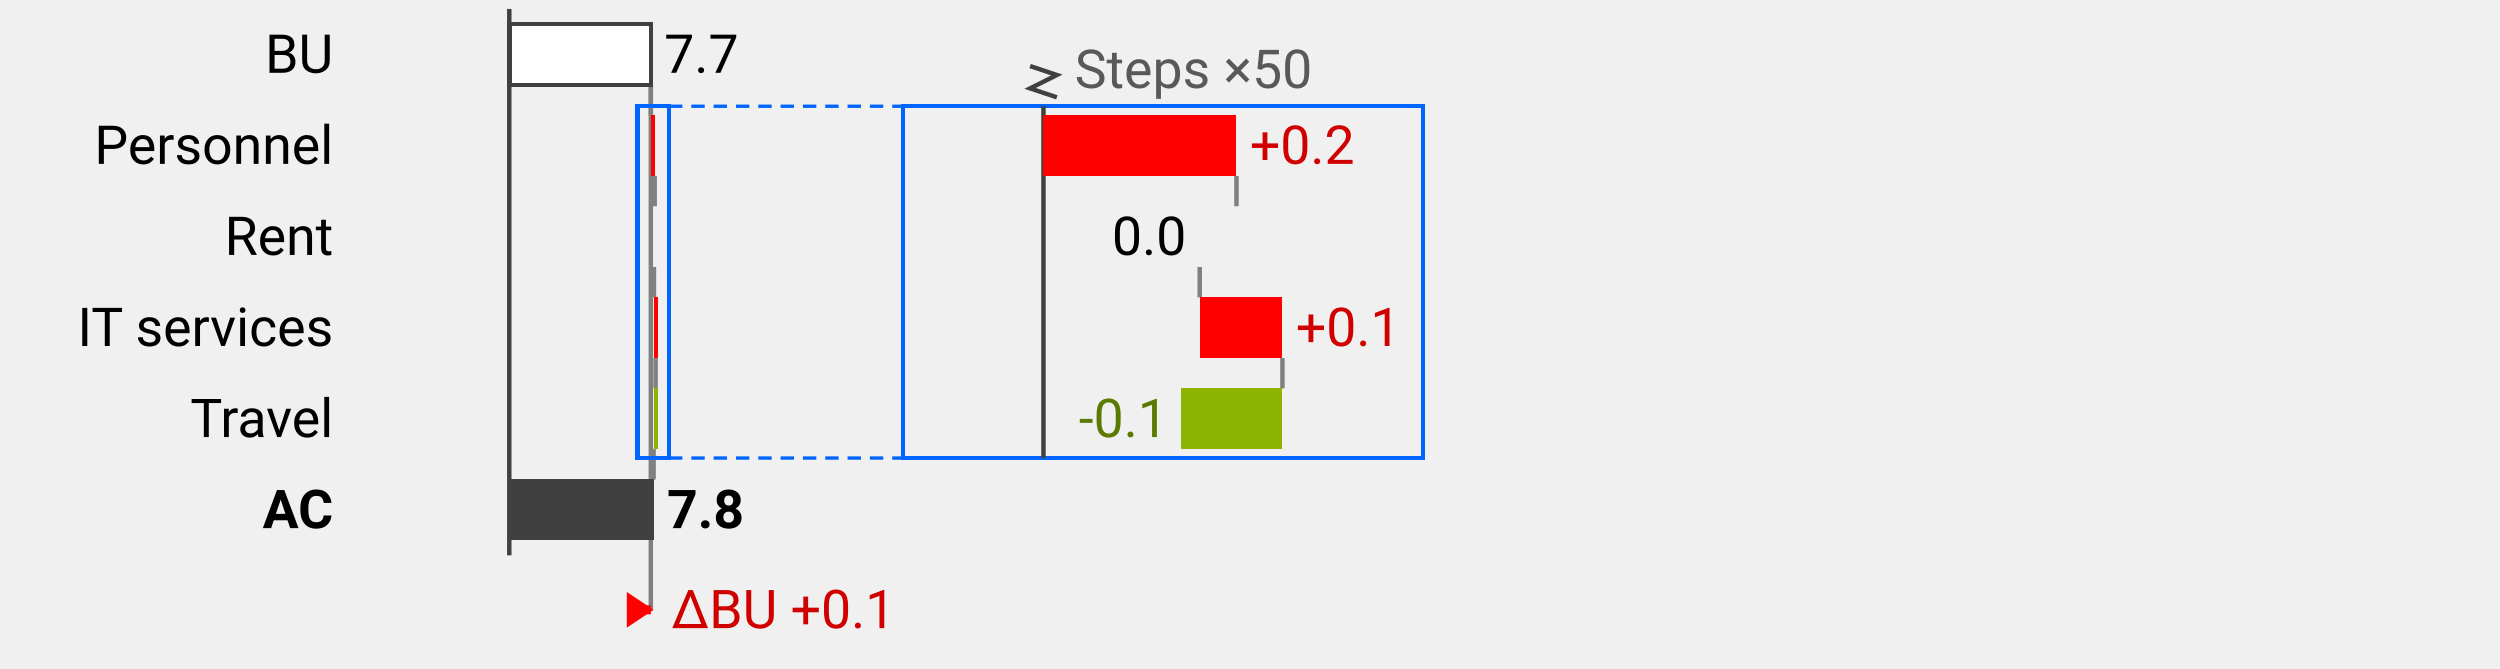
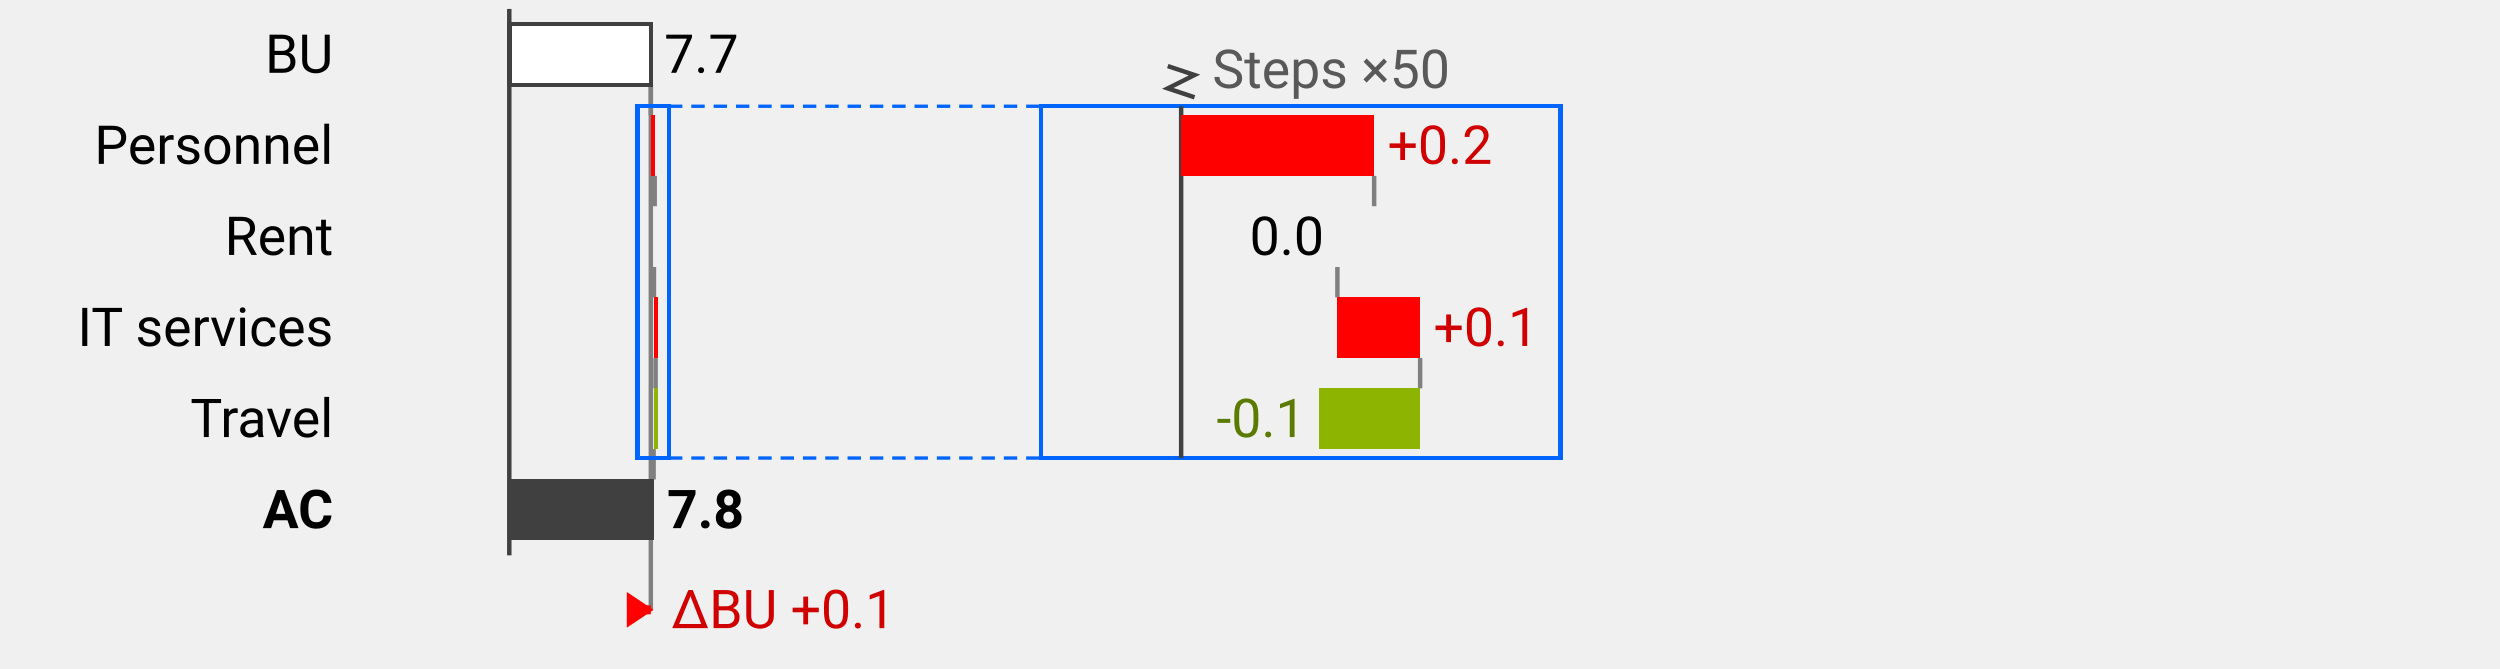
<svg xmlns="http://www.w3.org/2000/svg" role="img" aria-labelledby="R0-t" width="560" height="149.8" viewBox="0 0 560 149.8" style="display:block;background:#FFFFFF;font-family:system-ui, Segoe UI, Roboto, Helvetica Neue, Arial, sans-serif;font-variant-numeric:tabular-nums">
  <defs />
  <line data-role="axis" x1="114.08" y1="2" x2="114.08" y2="124.4" stroke="#404040" stroke-width="1" />
  <line data-role="assisting-line" x1="145.786" y1="19" x2="145.786" y2="25.8" stroke="#808080" stroke-width="1" />
  <line data-role="assisting-line" x1="146.651" y1="39.4" x2="146.651" y2="46.2" stroke="#808080" stroke-width="1" />
  <line data-role="assisting-line" x1="146.486" y1="59.8" x2="146.486" y2="66.6" stroke="#808080" stroke-width="1" />
  <line data-role="assisting-line" x1="146.856" y1="80.2" x2="146.856" y2="87" stroke="#808080" stroke-width="1" />
  <line data-role="assisting-line" x1="146.404" y1="100.6" x2="146.404" y2="107.4" stroke="#808080" stroke-width="1" />
  <line data-role="assisting-line" x1="145.786" y1="19" x2="145.786" y2="136.6" stroke="#808080" stroke-width="1" />
  <rect data-role="zoom-box" x="142.786" y="23.8" width="7.071" height="78.801" fill="none" stroke="#0064FF" stroke-width="1" shape-rendering="crispEdges" />
-   <rect data-role="magnifier-panel" data-group="zoom" x="202.296" y="23.8" width="116.409" height="78.801" fill="none" stroke="#0064FF" stroke-width="1" shape-rendering="crispEdges" />
-   <line data-role="axis" data-group="zoom" x1="233.736" y1="23.8" x2="233.736" y2="102.6" stroke="#404040" stroke-width="1" />
-   <path data-role="axis-break" data-group="zoom" d="M230.736 14.8 L236.736 16.8 L230.736 19.8 L236.736 21.8" fill="none" stroke="#404040" stroke-width="1" />
-   <line data-role="assisting-line" data-group="zoom" x1="276.972" y1="39.4" x2="276.972" y2="46.2" stroke="#808080" stroke-width="1" />
-   <line data-role="assisting-line" data-group="zoom" x1="268.736" y1="59.8" x2="268.736" y2="66.6" stroke="#808080" stroke-width="1" />
-   <line data-role="assisting-line" data-group="zoom" x1="287.266" y1="80.2" x2="287.266" y2="87" stroke="#808080" stroke-width="1" />
-   <line data-role="magnifier-connector" data-group="zoom" x1="149.856" y1="23.8" x2="202.296" y2="23.8" stroke="#0064FF" stroke-width="0.75" stroke-dasharray="3 2" />
-   <line data-role="magnifier-connector" data-group="zoom" x1="149.856" y1="102.6" x2="202.296" y2="102.6" stroke="#0064FF" stroke-width="0.75" stroke-dasharray="3 2" />
+   <rect data-role="magnifier-panel" data-group="zoom" x="233.136" y="23.8" width="116.409" height="78.801" fill="none" stroke="#0064FF" stroke-width="1" shape-rendering="crispEdges" />
+   <line data-role="axis" data-group="zoom" x1="264.576" y1="23.8" x2="264.576" y2="102.6" stroke="#404040" stroke-width="1" />
+   <path data-role="axis-break" data-group="zoom" d="M261.576 14.8 L267.576 16.8 L261.576 19.8 L267.576 21.8" fill="none" stroke="#404040" stroke-width="1" />
+   <line data-role="assisting-line" data-group="zoom" x1="307.812" y1="39.4" x2="307.812" y2="46.2" stroke="#808080" stroke-width="1" />
+   <line data-role="assisting-line" data-group="zoom" x1="299.576" y1="59.8" x2="299.576" y2="66.6" stroke="#808080" stroke-width="1" />
+   <line data-role="assisting-line" data-group="zoom" x1="318.106" y1="80.2" x2="318.106" y2="87" stroke="#808080" stroke-width="1" />
+   <line data-role="magnifier-connector" data-group="zoom" x1="149.856" y1="23.8" x2="233.136" y2="23.8" stroke="#0064FF" stroke-width="0.75" stroke-dasharray="3 2" />
+   <line data-role="magnifier-connector" data-group="zoom" x1="149.856" y1="102.6" x2="233.136" y2="102.6" stroke="#0064FF" stroke-width="0.75" stroke-dasharray="3 2" />
  <rect data-role="bar-BU" data-category="BU" x="114.08" y="5.4" width="31.706" height="13.601" fill="#FFFFFF" stroke="#404040" stroke-width="1" shape-rendering="crispEdges" />
  <rect data-role="variance" data-impact="bad" data-category="Personnel" x="145.786" y="25.8" width="1" height="13.601" fill="#FF0000" shape-rendering="crispEdges" />
  <rect data-role="variance" data-impact="bad" data-category="IT services" x="146.486" y="66.6" width="1" height="13.601" fill="#FF0000" shape-rendering="crispEdges" />
  <rect data-role="variance" data-impact="good" data-category="Travel" x="146.404" y="87" width="1" height="13.601" fill="#8CB400" shape-rendering="crispEdges" />
  <rect data-role="bar-AC" data-category="AC" x="114.08" y="107.4" width="32.324" height="13.601" fill="#404040" shape-rendering="crispEdges" />
  <text data-role="category" data-category="BU" x="74.64" y="12.2" text-anchor="end" dominant-baseline="central" font-size="12" fill="#000000">BU</text>
  <text data-role="label" data-category="BU" x="148.786" y="12.2" text-anchor="start" dominant-baseline="central" font-size="12" fill="#000000">7.7</text>
  <text data-role="category" data-category="Personnel" x="74.64" y="32.6" text-anchor="end" dominant-baseline="central" font-size="12" fill="#000000">Personnel</text>
  <text data-role="category" data-category="Rent" x="74.64" y="53" text-anchor="end" dominant-baseline="central" font-size="12" fill="#000000">Rent</text>
  <text data-role="category" data-category="IT services" x="74.64" y="73.4" text-anchor="end" dominant-baseline="central" font-size="12" fill="#000000">IT services</text>
  <text data-role="category" data-category="Travel" x="74.64" y="93.8" text-anchor="end" dominant-baseline="central" font-size="12" fill="#000000">Travel</text>
  <text data-role="category" data-category="AC" x="74.64" y="114.2" text-anchor="end" dominant-baseline="central" font-size="12" font-weight="600" fill="#000000">AC</text>
  <text data-role="label" data-category="AC" x="149.404" y="114.2" text-anchor="start" dominant-baseline="central" font-size="12" font-weight="600" fill="#000000">7.8</text>
  <line data-role="variance" data-impact="bad" x1="145.786" y1="136.6" x2="141.404" y2="136.6" stroke="#FF0000" stroke-width="2" />
  <path data-role="variance" data-impact="bad" d="M146.404 136.6 L140.404 132.6 L140.404 140.6 Z" fill="#FF0000" />
  <text data-role="variance-label" data-impact="bad" x="150.404" y="136.6" text-anchor="start" dominant-baseline="central" font-size="12" fill="#D00000">ΔBU +0.1</text>
-   <text data-role="magnifier-caption" data-group="zoom" x="240.736" y="15.6" text-anchor="start" dominant-baseline="central" font-size="12" fill="#595959">Steps ×50</text>
-   <rect data-role="variance" data-impact="bad" data-category="Personnel" data-group="zoom" x="233.736" y="25.8" width="43.235" height="13.601" fill="#FF0000" shape-rendering="crispEdges" />
-   <rect data-role="variance" data-impact="bad" data-category="IT services" data-group="zoom" x="268.736" y="66.6" width="18.529" height="13.601" fill="#FF0000" shape-rendering="crispEdges" />
-   <rect data-role="variance" data-impact="good" data-category="Travel" data-group="zoom" x="264.619" y="87" width="22.647" height="13.601" fill="#8CB400" shape-rendering="crispEdges" />
-   <text data-role="variance-label" data-impact="bad" data-category="Personnel" data-group="zoom" x="279.972" y="32.6" text-anchor="start" dominant-baseline="central" font-size="12" fill="#D00000">+0.2</text>
-   <text data-role="variance-label" data-impact="none" data-category="Rent" data-group="zoom" x="265.736" y="53" text-anchor="end" dominant-baseline="central" font-size="12" fill="#000000">0.0</text>
-   <text data-role="variance-label" data-impact="bad" data-category="IT services" data-group="zoom" x="290.266" y="73.4" text-anchor="start" dominant-baseline="central" font-size="12" fill="#D00000">+0.1</text>
-   <text data-role="variance-label" data-impact="good" data-category="Travel" data-group="zoom" x="261.619" y="93.8" text-anchor="end" dominant-baseline="central" font-size="12" fill="#5A7A00">-0.1</text>
+   <text data-role="magnifier-caption" data-group="zoom" x="271.576" y="15.6" text-anchor="start" dominant-baseline="central" font-size="12" fill="#595959">Steps ×50</text>
+   <rect data-role="variance" data-impact="bad" data-category="Personnel" data-group="zoom" x="264.576" y="25.8" width="43.235" height="13.601" fill="#FF0000" shape-rendering="crispEdges" />
+   <rect data-role="variance" data-impact="bad" data-category="IT services" data-group="zoom" x="299.576" y="66.6" width="18.529" height="13.601" fill="#FF0000" shape-rendering="crispEdges" />
+   <rect data-role="variance" data-impact="good" data-category="Travel" data-group="zoom" x="295.459" y="87" width="22.647" height="13.601" fill="#8CB400" shape-rendering="crispEdges" />
+   <text data-role="variance-label" data-impact="bad" data-category="Personnel" data-group="zoom" x="310.812" y="32.6" text-anchor="start" dominant-baseline="central" font-size="12" fill="#D00000">+0.2</text>
+   <text data-role="variance-label" data-impact="none" data-category="Rent" data-group="zoom" x="296.576" y="53" text-anchor="end" dominant-baseline="central" font-size="12" fill="#000000">0.0</text>
+   <text data-role="variance-label" data-impact="bad" data-category="IT services" data-group="zoom" x="321.106" y="73.4" text-anchor="start" dominant-baseline="central" font-size="12" fill="#D00000">+0.1</text>
+   <text data-role="variance-label" data-impact="good" data-category="Travel" data-group="zoom" x="292.459" y="93.8" text-anchor="end" dominant-baseline="central" font-size="12" fill="#5A7A00">-0.1</text>
</svg>
